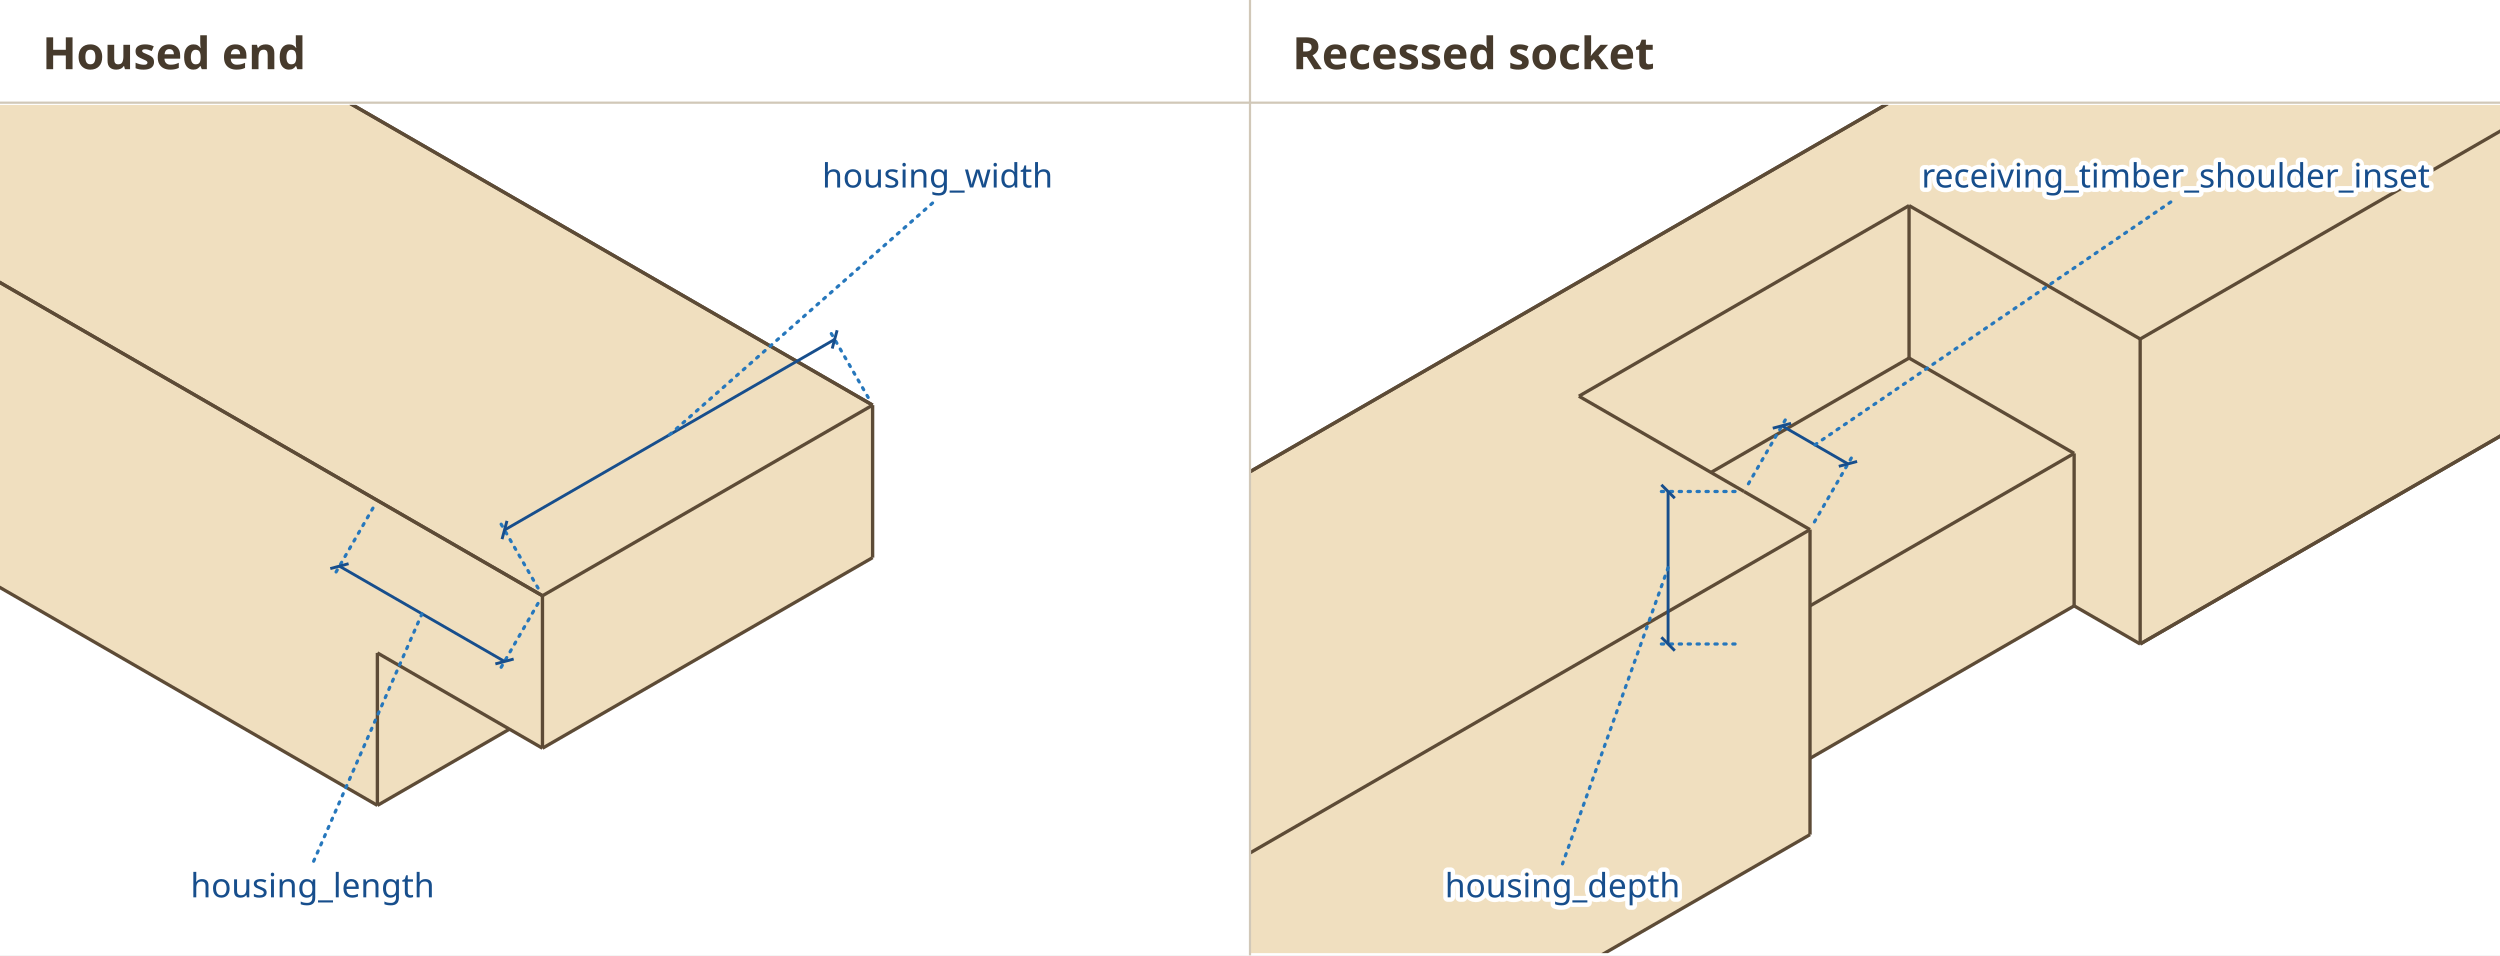
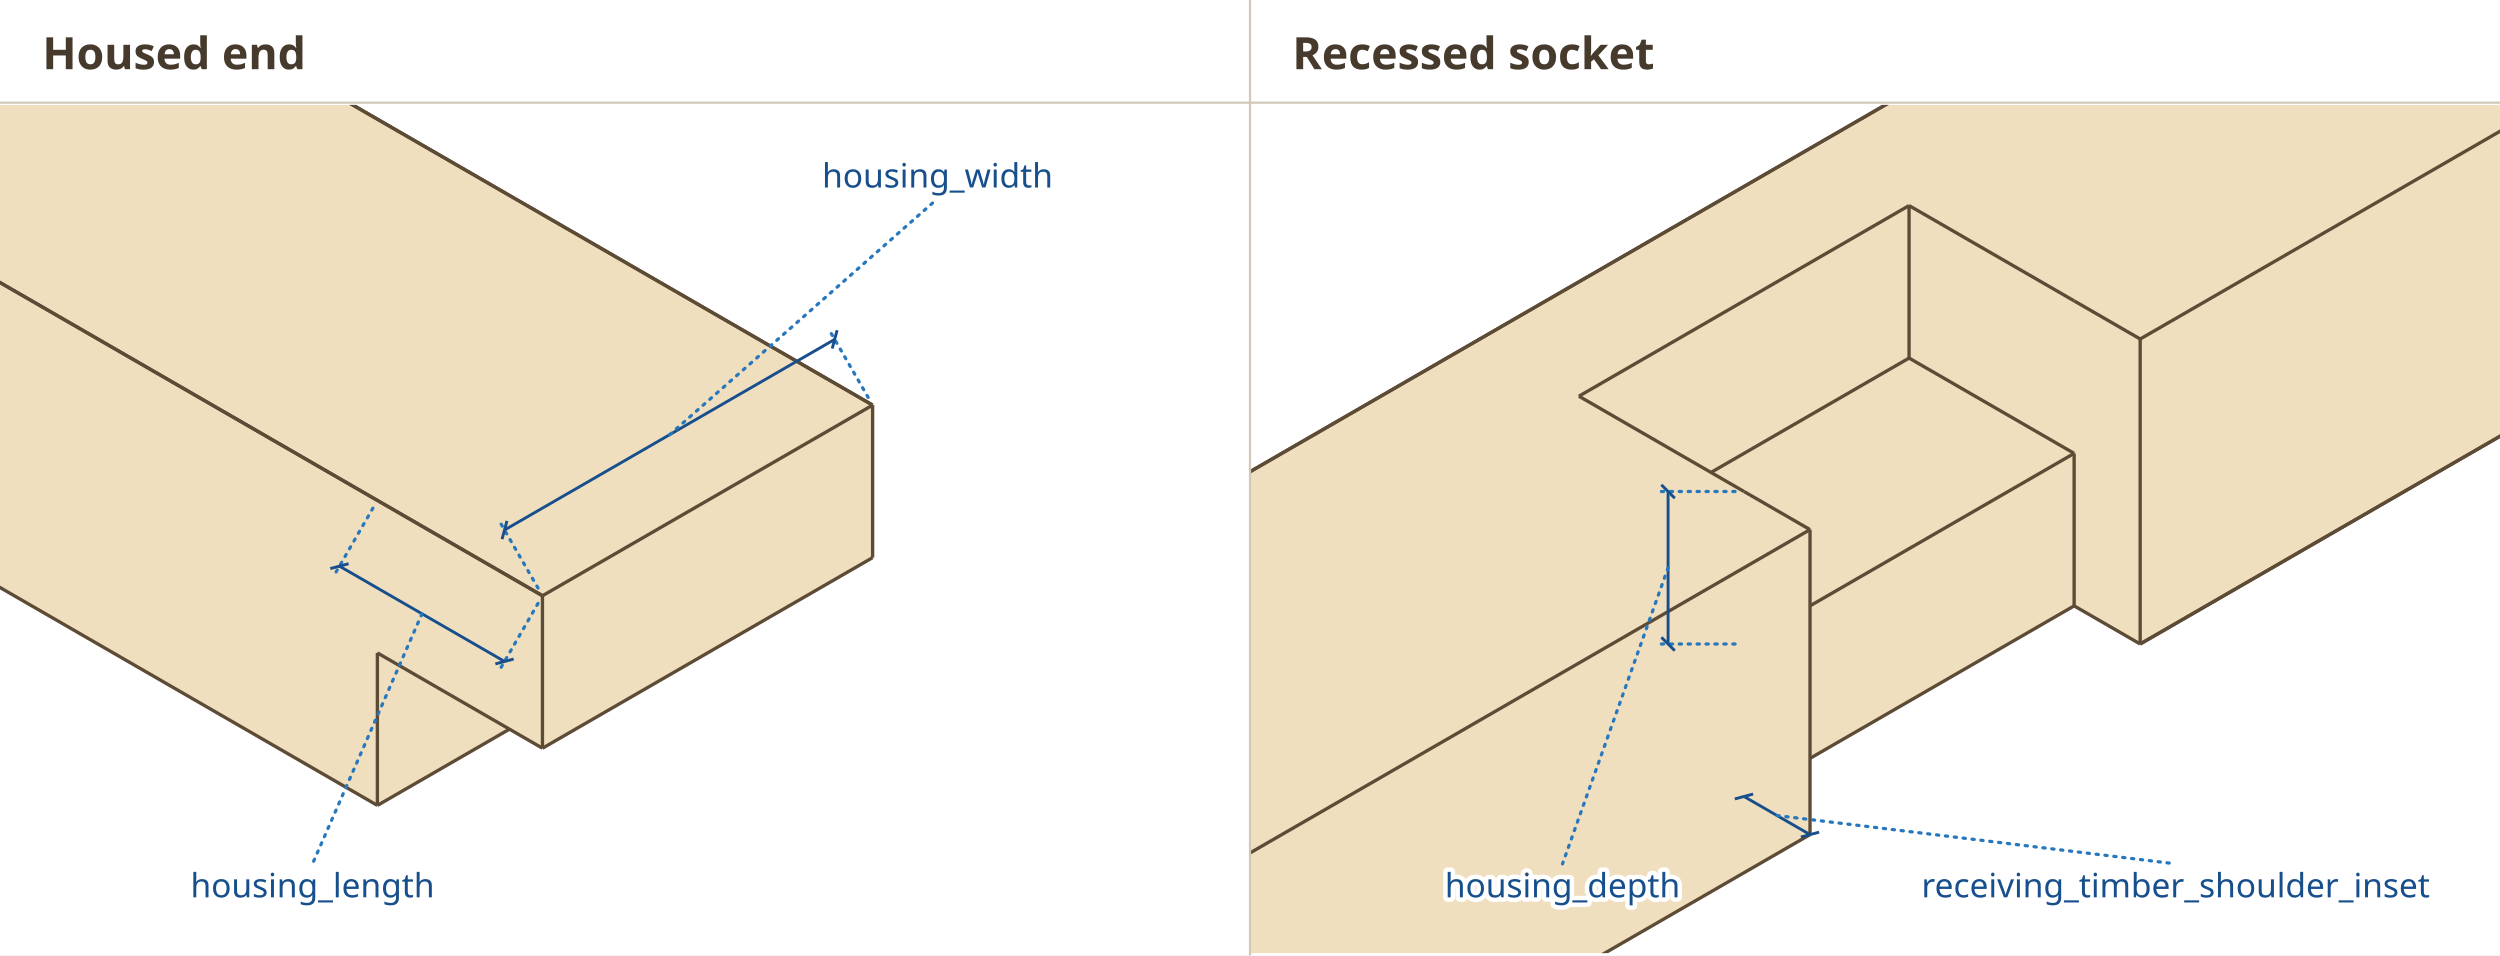
<svg xmlns="http://www.w3.org/2000/svg" font-family="system-ui, sans-serif" role="img" viewBox="0 0 1120 428">
  <rect width="100%" height="100%" fill="white" />
  <svg viewBox="0 0 560 380" x="0" y="47" width="560" height="380" overflow="hidden">
    <g class="member-fills">
      <path data-member="Housed end" fill="#f0dfbf" fill-opacity="1" d="M-496.528 -207.091 L-348.618 -292.487 L390.933 134.493 Z M243.022 219.889 L-496.528 -207.091 L390.933 134.493 Z M-348.618 -155.854 L316.978 228.428 L169.067 313.824 Z M-348.618 -155.854 L169.067 313.824 L-496.528 -70.458 Z M169.067 177.191 L169.067 313.824 L-496.528 -70.458 Z M-496.528 -207.091 L169.067 177.191 L-496.528 -70.458 Z M243.022 219.889 L243.022 288.205 L169.067 245.507 Z M169.067 177.191 L243.022 219.889 L169.067 245.507 Z M316.978 228.428 L-348.618 -155.854 L-348.618 -292.487 Z M316.978 228.428 L-348.618 -292.487 L316.978 91.795 Z M390.933 202.809 L316.978 160.111 L316.978 91.795 Z M390.933 202.809 L316.978 91.795 L390.933 134.493 Z M-348.618 -155.854 L-496.528 -70.458 L-496.528 -207.091 Z M-348.618 -155.854 L-496.528 -207.091 L-348.618 -292.487 Z M316.978 160.111 L316.978 228.428 L169.067 313.824 Z M316.978 160.111 L169.067 313.824 L169.067 245.507 Z M169.067 177.191 L316.978 91.795 L390.933 134.493 Z M243.022 219.889 L169.067 177.191 L390.933 134.493 Z M243.022 219.889 L243.022 288.205 L169.067 245.507 Z M169.067 177.191 L243.022 219.889 L169.067 245.507 Z M390.933 202.809 L316.978 160.111 L316.978 91.795 Z M390.933 202.809 L316.978 91.795 L390.933 134.493 Z M390.933 202.809 L243.022 288.205 L169.067 245.507 Z M390.933 202.809 L169.067 245.507 L316.978 160.111 Z M169.067 177.191 L316.978 91.795 L390.933 134.493 Z M243.022 219.889 L169.067 177.191 L390.933 134.493 Z M243.022 288.205 L169.067 245.507 L169.067 177.191 Z M243.022 219.889 L243.022 288.205 L169.067 177.191 Z M390.933 202.809 L243.022 288.205 L243.022 219.889 Z M390.933 134.493 L390.933 202.809 L243.022 219.889 Z M390.933 134.493 L390.933 202.809 L316.978 160.111 Z M390.933 134.493 L316.978 160.111 L316.978 91.795 Z M390.933 202.809 L243.022 288.205 L243.022 219.889 Z M390.933 202.809 L243.022 219.889 L390.933 134.493 Z" />
    </g>
    <g class="face-fills" />
    <g class="edges" fill="none" stroke-linejoin="round">
      <g data-member="Housed end" stroke="#5d4b36" stroke-opacity="1" stroke-width="1.5">
        <path data-feature="rptw.right" d="M390.933 134.493 L-348.618 -292.487" />
        <path data-feature="rptw.right" d="M-348.618 -292.487 L-496.528 -207.091" />
        <path data-feature="rptw.right" d="M-496.528 -207.091 L243.022 219.889" />
        <path data-feature="rptw.right" d="M243.022 219.889 L390.933 134.493" />
        <path data-feature="rptw.left" d="M228.231 279.666 L169.067 313.824" />
        <path data-feature="rptw.left" d="M169.067 313.824 L-496.528 -70.458" />
        <path data-feature="rptw.front" d="M169.067 313.824 L169.067 245.507" />
        <path data-feature="rptw.front" d="M169.067 177.191 L-496.528 -207.091" />
        <path data-feature="rptw.front" d="M-496.528 -207.091 L-496.528 -70.458" />
        <path data-feature="rptw.front" d="M169.067 245.507 L243.022 288.205" />
        <path data-feature="rptw.front" d="M243.022 288.205 L243.022 219.889" />
        <path data-feature="rptw.front" d="M243.022 219.889 L169.067 177.191" />
        <path data-feature="rptw.back" d="M-348.618 -292.487 L316.978 91.795" />
        <path data-feature="rptw.back" d="M316.978 91.795 L390.933 134.493" />
        <path data-feature="rptw.back" d="M390.933 134.493 L390.933 202.809" />
        <path data-feature="cap.0" d="M390.933 202.809 L243.022 288.205" />
      </g>
    </g>
    <g class="references" fill="none" />
    <g class="dimension" stroke-width="1.3" fill="#174e8c" stroke="#174e8c">
      <line stroke="#2677bc" stroke-dasharray="1 3" stroke-linecap="round" stroke-width="1.45" x1="167.07" y1="180.65" x2="150.07" y2="210.10" />
      <line x1="147.97" y1="207.73" x2="156.17" y2="205.54" />
      <line stroke="#2677bc" stroke-dasharray="1 3" stroke-linecap="round" stroke-width="1.45" x1="241.02" y1="223.35" x2="224.02" y2="252.80" />
      <line x1="221.92" y1="250.43" x2="230.12" y2="248.24" />
      <line x1="152.07" y1="206.64" x2="226.02" y2="249.33" />
      <line stroke="#2677bc" stroke-dasharray="1 3" stroke-linecap="round" stroke-width="1.45" x1="189.04" y1="227.98" x2="140.00" y2="340.00" />
      <text text-anchor="middle" font-size="15" stroke="white" stroke-width="4" paint-order="stroke" stroke-linejoin="round" transform="translate(140.00 355.00) rotate(0.00)">housing_length</text>
    </g>
    <g class="dimension" stroke-width="1.3" fill="#174e8c" stroke="#174e8c">
      <line stroke="#2677bc" stroke-dasharray="1 3" stroke-linecap="round" stroke-width="1.45" x1="241.02" y1="216.42" x2="224.02" y2="186.98" />
      <line x1="224.92" y1="194.54" x2="227.12" y2="186.35" />
      <line stroke="#2677bc" stroke-dasharray="1 3" stroke-linecap="round" stroke-width="1.45" x1="388.93" y1="131.03" x2="371.93" y2="101.58" />
      <line x1="372.83" y1="109.15" x2="375.03" y2="100.95" />
      <line x1="226.02" y1="190.44" x2="373.93" y2="105.05" />
      <line stroke="#2677bc" stroke-dasharray="1 3" stroke-linecap="round" stroke-width="1.45" x1="299.98" y1="147.75" x2="420.00" y2="42.00" />
      <text text-anchor="middle" font-size="15" stroke="white" stroke-width="4" paint-order="stroke" stroke-linejoin="round" transform="translate(420.00 37.00) rotate(0.00)">housing_width</text>
    </g>
  </svg>
  <text font-size="20" font-weight="600" x="19" y="31" fill="#463a2c">Housed end</text>
  <svg viewBox="0 0 560 380" x="560" y="47" width="560" height="380" overflow="hidden">
    <g class="member-fills">
      <path data-member="Recessed socket" fill="#f0dfbf" fill-opacity="1" d="M886.897 -347.725 L1005.225 -279.409 L369.212 87.794 Z M250.884 19.477 L886.897 -347.725 L369.212 87.794 Z M-533.04 472.076 L250.884 19.477 L295.257 45.096 Z M-488.667 497.694 L-533.04 472.076 L295.257 45.096 Z M-488.667 497.694 L147.347 130.492 L221.302 173.19 Z M-414.712 540.392 L-488.667 497.694 L221.302 173.19 Z M-385.13 557.471 L-414.712 540.392 L221.302 173.19 Z M250.884 190.269 L-385.13 557.471 L221.302 173.19 Z M398.794 104.873 L369.212 87.794 L1005.225 -279.409 Z M1034.807 -262.329 L398.794 104.873 L1005.225 -279.409 Z M-414.712 677.026 L-533.04 608.709 L886.897 -211.092 Z M-414.712 677.026 L886.897 -211.092 L1005.225 -142.775 Z M369.212 224.427 L1005.225 -142.775 L1034.807 -125.696 Z M369.212 224.427 L1034.807 -125.696 L398.794 241.507 Z M-414.712 677.026 L221.302 309.823 L250.884 326.902 Z M-414.712 677.026 L250.884 326.902 L-385.13 694.105 Z M1034.807 -262.329 L1034.807 -125.696 L398.794 241.507 Z M398.794 104.873 L1034.807 -262.329 L398.794 241.507 Z M250.884 190.269 L250.884 326.902 L-385.13 694.105 Z M-385.13 557.471 L250.884 190.269 L-385.13 694.105 Z M886.897 -211.092 L-533.04 608.709 L-533.04 472.076 Z M886.897 -211.092 L-533.04 472.076 L886.897 -347.725 Z M1034.807 -125.696 L886.897 -211.092 L886.897 -347.725 Z M1034.807 -125.696 L886.897 -347.725 L1034.807 -262.329 Z M-385.13 557.471 L-385.13 694.105 L-533.04 608.709 Z M-533.04 472.076 L-385.13 557.471 L-533.04 608.709 Z M369.212 156.111 L369.212 224.427 L221.302 309.823 Z M369.212 156.111 L221.302 309.823 L221.302 241.507 Z M398.794 241.507 L369.212 224.427 L369.212 87.794 Z M398.794 241.507 L369.212 87.794 L398.794 104.873 Z M250.884 190.269 L250.884 326.902 L221.302 309.823 Z M221.302 173.19 L250.884 190.269 L221.302 309.823 Z M147.347 198.809 L295.257 113.413 L369.212 156.111 Z M147.347 198.809 L369.212 156.111 L221.302 241.507 Z M369.212 87.794 L369.212 156.111 L295.257 113.413 Z M369.212 87.794 L295.257 113.413 L295.257 45.096 Z M295.257 45.096 L295.257 113.413 L147.347 198.809 Z M295.257 45.096 L147.347 198.809 L147.347 130.492 Z M221.302 241.507 L147.347 198.809 L147.347 130.492 Z M221.302 173.19 L221.302 241.507 L147.347 130.492 Z" />
    </g>
    <g class="face-fills" />
    <g class="edges" fill="none" stroke-linejoin="round">
      <g data-member="Recessed socket" stroke="#5d4b36" stroke-opacity="1" stroke-width="1.5">
        <path data-feature="rptw.right" d="M1005.225 -279.409 L886.897 -347.725" />
        <path data-feature="rptw.right" d="M886.897 -347.725 L250.884 19.477" />
        <path data-feature="rptw.right" d="M295.257 45.096 L369.212 87.794" />
        <path data-feature="rptw.right" d="M250.884 19.477 L-533.04 472.076" />
        <path data-feature="rptw.right" d="M-533.04 472.076 L-488.667 497.694" />
        <path data-feature="rptw.right" d="M147.347 130.492 L295.257 45.096" />
        <path data-feature="rptw.right" d="M221.302 173.19 L147.347 130.492" />
        <path data-feature="rptw.right" d="M-488.667 497.694 L-414.712 540.392" />
        <path data-feature="rptw.right" d="M-414.712 540.392 L-385.13 557.471" />
        <path data-feature="rptw.right" d="M-385.13 557.471 L250.884 190.269" />
        <path data-feature="rptw.right" d="M250.884 190.269 L221.302 173.19" />
        <path data-feature="rptw.right" d="M369.212 87.794 L398.794 104.873" />
        <path data-feature="rptw.right" d="M398.794 104.873 L1034.807 -262.329" />
        <path data-feature="rptw.right" d="M1034.807 -262.329 L1005.225 -279.409" />
        <path data-feature="rptw.left" d="M-414.712 677.026 L-533.04 608.709" />
        <path data-feature="rptw.left" d="M-414.712 540.392 L-355.548 506.234" />
        <path data-feature="rptw.left" d="M369.212 224.427 L250.884 292.744" />
        <path data-feature="rptw.left" d="M1034.807 -125.696 L398.794 241.507" />
        <path data-feature="rptw.left" d="M398.794 241.507 L369.212 224.427" />
        <path data-feature="rptw.left" d="M250.884 326.902 L-385.13 694.105" />
        <path data-feature="rptw.left" d="M-385.13 694.105 L-414.712 677.026" />
        <path data-feature="rptw.front" d="M398.794 241.507 L547.322 155.754" />
        <path data-feature="rptw.front" d="M547.322 155.754 L1034.807 -125.696" />
        <path data-feature="rptw.front" d="M1034.807 -125.696 L1034.807 -262.329" />
        <path data-feature="rptw.front" d="M398.794 104.873 L398.794 241.507" />
        <path data-feature="rptw.front" d="M250.884 326.902 L250.884 190.269" />
        <path data-feature="rptw.front" d="M-385.13 557.471 L-385.13 694.105" />
        <path data-feature="rptw.back" d="M-533.04 608.709 L-533.04 472.076" />
        <path data-feature="rptw.back" d="M-533.04 472.076 L886.897 -347.725" />
        <path data-feature="rptw.top" d="M886.897 -347.725 L1034.807 -262.329" />
        <path data-feature="rptw.bottom" d="M-533.04 608.709 L-385.13 694.105" />
        <path data-feature="rptw.bottom" d="M-385.13 557.471 L-533.04 472.076" />
        <path data-feature="cap.0" d="M369.212 156.111 L369.212 224.427" />
        <path data-feature="cap.0" d="M250.884 224.427 L369.212 156.111" />
        <path data-feature="cap.0" d="M206.511 164.65 L295.257 113.413" />
        <path data-feature="cap.0" d="M295.257 113.413 L369.212 156.111" />
        <path data-feature="side.1" d="M295.257 113.413 L295.257 45.096" />
      </g>
    </g>
    <g class="references" fill="none" />
    <g class="dimension" stroke-width="1.3" fill="#174e8c" stroke="#174e8c">
      <line stroke="#2677bc" stroke-dasharray="1 3" stroke-linecap="round" stroke-width="1.45" x1="217.30" y1="241.51" x2="183.30" y2="241.51" />
      <line x1="190.30" y1="244.51" x2="184.30" y2="238.51" />
      <line stroke="#2677bc" stroke-dasharray="1 3" stroke-linecap="round" stroke-width="1.45" x1="217.30" y1="173.19" x2="183.30" y2="173.19" />
      <line x1="190.30" y1="176.19" x2="184.30" y2="170.19" />
      <line x1="187.30" y1="241.51" x2="187.30" y2="173.19" />
      <line stroke="#2677bc" stroke-dasharray="1 3" stroke-linecap="round" stroke-width="1.45" x1="187.30" y1="207.35" x2="140.00" y2="340.00" />
      <text text-anchor="middle" font-size="15" stroke="white" stroke-width="4" paint-order="stroke" stroke-linejoin="round" transform="translate(140.00 355.00) rotate(0.00)">housing_depth</text>
    </g>
    <g class="dimension" stroke-width="1.3" fill="#174e8c" stroke="#174e8c">
-       <line stroke="#2677bc" stroke-dasharray="1 3" stroke-linecap="round" stroke-width="1.45" x1="223.30" y1="169.73" x2="240.30" y2="140.28" />
-       <line x1="234.20" y1="144.84" x2="242.40" y2="142.65" />
-       <line stroke="#2677bc" stroke-dasharray="1 3" stroke-linecap="round" stroke-width="1.45" x1="252.88" y1="186.80" x2="269.88" y2="157.36" />
-       <line x1="263.79" y1="161.92" x2="271.98" y2="159.73" />
-       <line x1="238.30" y1="143.74" x2="267.88" y2="160.82" />
-       <line stroke="#2677bc" stroke-dasharray="1 3" stroke-linecap="round" stroke-width="1.45" x1="253.09" y1="152.28" x2="414.70" y2="42.00" />
-       <text text-anchor="middle" font-size="15" stroke="white" stroke-width="4" paint-order="stroke" stroke-linejoin="round" transform="translate(414.70 37.00) rotate(0.00)">receiving_timber_shoulder_inset</text>
+       <line x1="217.20" y1="310.92" x2="225.40" y2="308.73" />
+       <line x1="246.79" y1="328.00" x2="254.98" y2="325.80" />
+       <line x1="221.30" y1="309.82" x2="250.88" y2="326.90" />
+       <line stroke="#2677bc" stroke-dasharray="1 3" stroke-linecap="round" stroke-width="1.45" x1="236.09" y1="318.36" x2="414.70" y2="340.00" />
+       <text text-anchor="middle" font-size="15" stroke="white" stroke-width="4" paint-order="stroke" stroke-linejoin="round" transform="translate(414.70 355.00) rotate(0.00)">receiving_timber_shoulder_inset</text>
    </g>
  </svg>
  <text font-size="20" font-weight="600" x="579" y="31" fill="#463a2c">Recessed socket</text>
  <path d="M0 46H1120 M560 0v428" stroke="#d1c8b8" />
</svg>
